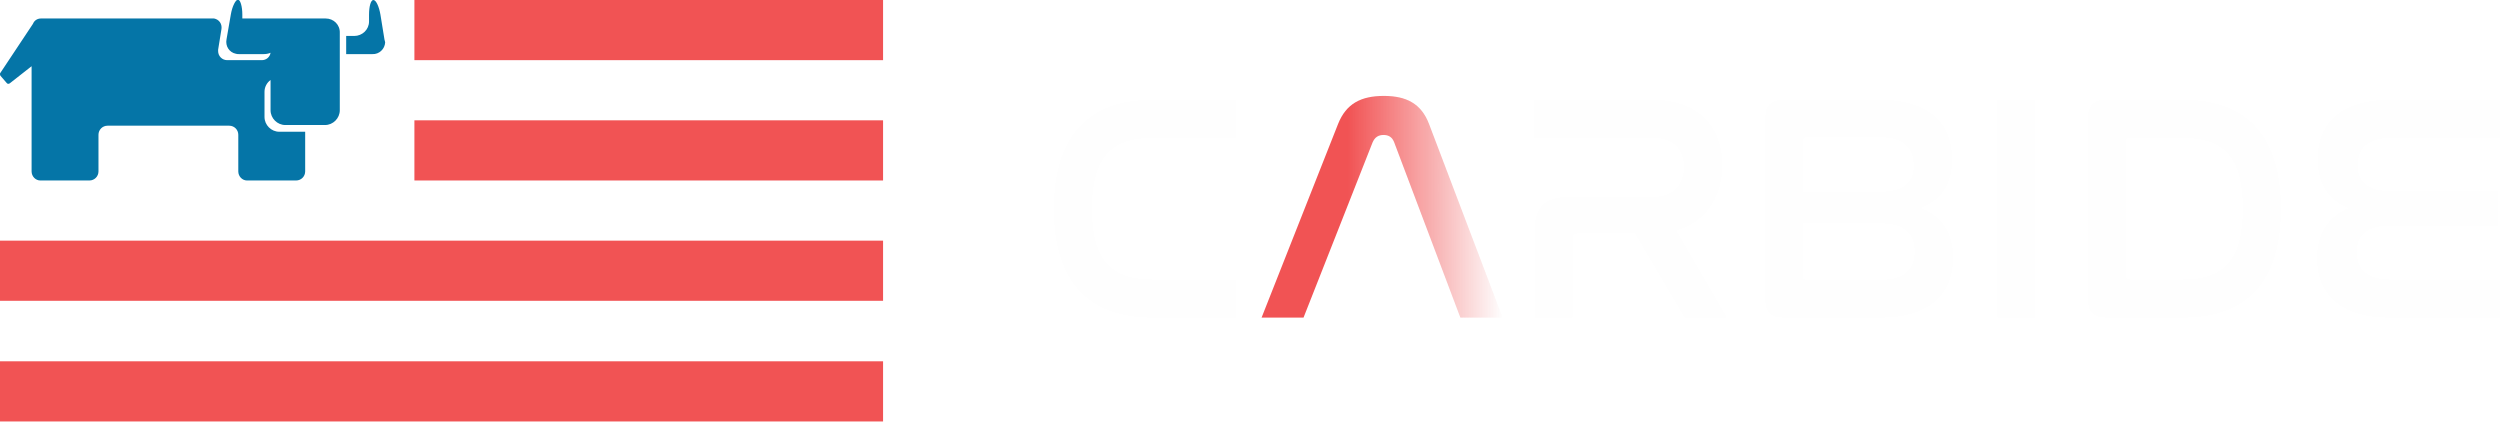
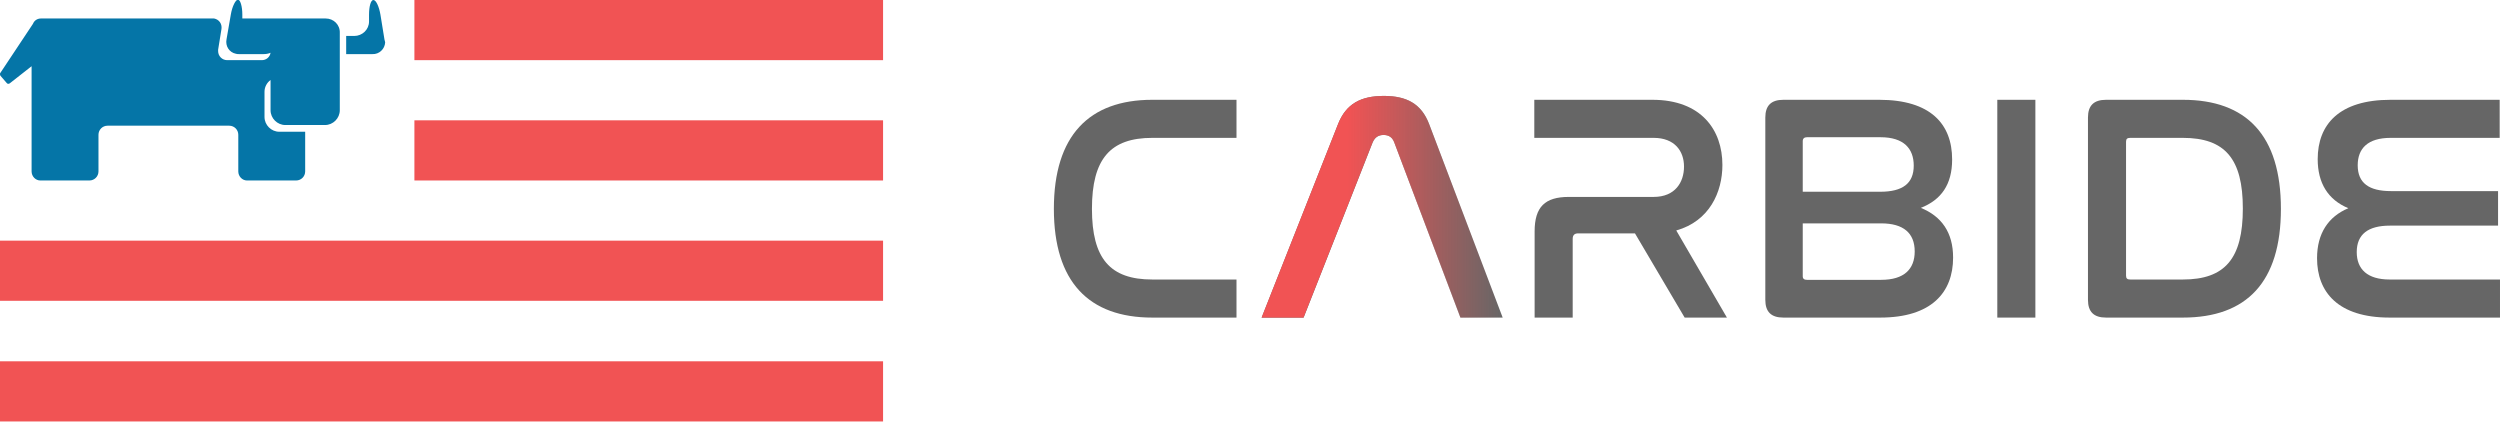
<svg xmlns="http://www.w3.org/2000/svg" xmlns:xlink="http://www.w3.org/1999/xlink" width="196.807mm" height="33.364mm" viewBox="0 0 196.807 33.364" version="1.1" id="svg227">
  <defs id="defs224">
    <linearGradient id="linearGradient23951">
      <stop style="stop-color:#f15354;stop-opacity:1;" offset="0.357" id="stop23947" />
      <stop style="stop-color:#f15354;stop-opacity:0;" offset="1" id="stop23949" />
    </linearGradient>
    <rect x="131.4" y="445.245" width="472.925" height="339.488" id="rect473" />
    <clipPath clipPathUnits="userSpaceOnUse" id="clipPath280">
      <rect style="fill:#000000" id="rect282" width="262.8" height="126.1" x="0" y="1.3" />
    </clipPath>
    <filter style="color-interpolation-filters:sRGB" id="filter224">
      <feColorMatrix type="saturate" values="1" id="feColorMatrix222" />
    </filter>
    <linearGradient xlink:href="#linearGradient23951" id="linearGradient23953" x1="99.316" y1="66.293" x2="118.29" y2="66.293" gradientUnits="userSpaceOnUse" />
  </defs>
  <g id="layer1" transform="translate(0,-50.01717)">
    <g id="Layer_2_1_" style="filter:url(#filter224)" clip-path="url(#clipPath280)" transform="matrix(0.2645833,0,0,0.2645833,0,49.67321)">
      <g id="Layer_1-2">
-         <path class="st0" d="m 293.6,1.2 h 28.6 c 13.6,0 22.7,6.6 22.7,19.3 0,10.4 -7.1,16.6 -14,18.8 2,1.8 3.7,4.1 4.8,6.6 2.9,5.8 4.8,12.3 10.9,12.3 0.9,0 1.9,-0.2 2.8,-0.5 l -1.3,12.2 c -2.3,0.5 -4.6,0.8 -6.9,0.9 -8.2,0 -12.9,-3.2 -17.7,-14.2 -2,-4.9 -4.9,-13.6 -8.7,-13.6 h -3.9 V 70.4 H 293.7 V 1.2 Z m 17.2,12.5 v 17 h 6.2 c 4.9,0 10.7,-1.5 10.7,-8.9 0,-6.1 -3.9,-8.1 -8.6,-8.1 z" id="path43006" style="fill:#59595b" />
-         <path class="st0" d="m 368.1,1.2 h 17.4 l 23.4,69.3 H 391.5 L 387.2,57.3 H 364 l -4.2,13.2 h -15 z m 0,43.5 H 383 l -4.7,-14.6 c -1.1,-3.9 -1.9,-7.9 -2.4,-11.9 h -0.4 c -0.6,4 -1.4,7.9 -2.6,11.8 z" id="path43003" style="fill:#59595b" />
-         <path class="st0" d="M 409.6,1.2 H 428 l 18.2,34.4 c 1.5,3 3.6,8.2 5.2,12.3 h 0.4 C 451.6,44 451.1,38.4 451.1,34.4 V 1.2 h 14.1 v 69.3 h -18 L 428.3,36.2 c -1.9,-3.7 -3.6,-7.4 -5,-11.3 h -0.4 c 0.3,3.9 0.8,8.5 0.8,12.3 V 70.5 H 409.5 V 1.2 Z" id="path43000" style="fill:#59595b" />
-         <path class="st0" d="M 468.8,35.4 C 468.8,10.3 481.2,0 500.4,0 c 20.2,0 28.4,11.1 26.1,26.1 l -16,1.4 c 1.8,-11 -2.6,-15.4 -10.4,-15.4 -7.5,0 -13.6,5.6 -13.6,23.4 0,18.9 6.6,23.7 14.1,23.7 7.1,0 12.8,-4.4 11.6,-13.5 l 15,1.5 c 1.1,14.1 -9,24.4 -27.5,24.4 C 481,71.8 468.9,60.7 468.8,35.4" id="path42997" style="fill:#59595b" />
-         <path id="path42994" style="fill:#59595b" class="st0" d="M 549.9,1.2 V 27.4 H 571 V 1.2 h 17.1 V 70.6 H 571 V 41.2 H 549.9 V 70.6 H 532.8 V 1.2 Z" />
-         <path id="path42991" style="fill:#59595b" class="st0" d="M 638.9,1.2 V 14 h -28.7 v 14.9 h 24.1 v 12.7 h -24.1 v 16.2 h 29.7 V 70.6 H 593 V 1.2 Z" />
-         <path class="st0" d="m 643.2,1.2 h 28.5 c 13.6,0 22.7,6.6 22.7,19.3 0,10.4 -7.1,16.6 -14,18.8 2,1.8 3.7,4.1 4.8,6.6 2.9,5.8 4.8,12.3 10.9,12.3 0.9,0 1.9,-0.2 2.8,-0.5 l -1.3,12.2 c -2.3,0.5 -4.6,0.8 -6.9,0.9 -8.2,0 -12.9,-3.2 -17.8,-14.2 C 670.9,51.7 668,43 664.2,43 h -3.9 v 27.4 h -17.1 z m 17.2,12.5 v 17 h 6.2 c 4.9,0 10.7,-1.5 10.7,-8.9 0,-6.1 -3.9,-8.1 -8.6,-8.1 z" id="path42988" style="fill:#59595b" />
-         <path class="st0" d="m 293.6,92 h 21.2 v 3 h -17.9 v 12.6 h 16.6 v 3 h -16.7 v 16.8 h -3.3 V 92 Z" id="path42985" style="fill:#59595b" />
-         <path class="st0" d="M 326.4,92 H 348 v 3 h -18.4 v 12.6 h 17.2 v 3 h -17.2 v 13.8 h 19.1 v 3 H 326.3 V 92 Z" id="path42982" style="fill:#59595b" />
-         <path class="st0" d="m 360.6,92 h 11 c 2.6,-0.1 5.3,0.3 7.8,1.1 1.9,0.6 3.7,1.6 5.3,2.9 1.3,1.1 2.5,2.4 3.4,3.9 0.8,1.3 1.4,2.6 1.8,4.1 0.3,1.2 0.6,2.3 0.7,3.5 0.1,1.1 0.1,1.8 0.1,2.2 0,0.4 0,1.2 -0.1,2.2 -0.1,1.2 -0.4,2.4 -0.7,3.5 -0.4,1.4 -1,2.8 -1.8,4.1 -0.9,1.5 -2,2.8 -3.4,3.9 -1.6,1.3 -3.4,2.2 -5.3,2.9 -2.5,0.8 -5.2,1.2 -7.8,1.1 h -11 z m 3.3,32.4 h 6.8 c 2.2,0 4.4,-0.3 6.5,-0.9 1.9,-0.5 3.7,-1.4 5.3,-2.7 1.5,-1.2 2.7,-2.8 3.5,-4.6 1.7,-4.2 1.7,-8.9 0,-13.2 -0.8,-1.8 -2,-3.4 -3.5,-4.6 -1.6,-1.2 -3.4,-2.1 -5.3,-2.7 -2.1,-0.6 -4.3,-0.9 -6.5,-0.9 h -6.8 z" id="path42979" style="fill:#59595b" />
-         <path class="st0" d="m 403.1,92 h 21.6 v 3 h -18.4 v 12.6 h 17.2 v 3 h -17.2 v 13.8 h 19.1 v 3 H 403 V 92 Z" id="path42976" style="fill:#59595b" />
-         <path class="st0" d="m 437.8,92 h 9.3 c 0.5,0 1.1,0 1.9,0 0.9,0 1.7,0.1 2.6,0.3 1,0.2 1.9,0.4 2.9,0.8 1,0.4 1.8,0.9 2.6,1.6 0.8,0.7 1.4,1.7 1.9,2.7 0.5,1.2 0.8,2.6 0.8,3.9 0.1,1.4 -0.2,2.9 -0.9,4.2 -0.5,1 -1.3,2 -2.2,2.7 -0.9,0.7 -1.9,1.2 -2.9,1.5 -1,0.3 -2,0.6 -3,0.7 l 10.3,17 h -3.8 l -10,-16.8 h -6.1 v 16.8 h -3.3 V 92 Z m 3.3,15.6 h 7 c 1.4,0.1 2.9,-0.2 4.2,-0.7 0.9,-0.3 1.8,-0.9 2.5,-1.6 0.6,-0.6 1,-1.2 1.2,-2 0.4,-1.3 0.4,-2.7 0,-4 -0.3,-0.8 -0.7,-1.4 -1.2,-2 -0.7,-0.7 -1.6,-1.2 -2.5,-1.6 -1.4,-0.5 -2.8,-0.7 -4.2,-0.7 h -7 z" id="path42973" style="fill:#59595b" />
-         <path class="st0" d="m 483.3,92 h 3.4 l 14.9,35.4 h -3.7 L 494,118 h -18.7 l -4,9.4 h -3.5 z m 1.5,3.6 -8.2,19.4 h 16.2 z" id="path42970" style="fill:#59595b" />
-         <path class="st0" d="m 511.7,92 h 3.3 v 32.4 h 16.5 v 3 h -19.8 z" id="path42967" style="fill:#59595b" />
-         <path id="path42964" style="fill:#f15354" class="st1" d="M 123.3,1.3 H 262.8 V 19.2 H 123.3 Z" />
-         <path id="path42961" style="fill:#f15354" class="st1" d="m 123.3,37.1 h 139.5 v 17.9 H 123.3 Z" />
-         <path id="path42958" style="fill:#f15354" class="st1" d="M 0,72.9 H 262.8 V 90.8 H 0 Z" />
-         <path id="path42955" style="fill:#f15354" class="st1" d="m 0,108.8 h 262.8 v 17.9 H 0 Z" />
-         <path class="st2" d="m 114.4,13.1 -1.2,-7.4 c -0.4,-2.4 -1.3,-4.4 -2.1,-4.4 -0.8,0 -1.3,2 -1.3,4.4 v 2 c 0,2.4 -2,4.3 -4.4,4.3 H 103 v 5.4 h 7.8 c 2,0.1 3.7,-1.5 3.8,-3.5 -0.1,-0.3 -0.1,-0.6 -0.2,-0.8" id="path42952" style="fill:#0575a7" />
-         <path class="st2" d="M 96.9,6.8 H 72.5 c -0.1,0 -0.3,0 -0.4,0 V 5.6 c 0,-2.4 -0.6,-4.4 -1.3,-4.4 -0.7,0 -1.7,2 -2.1,4.3 L 67.4,13 c -0.4,2 0.8,3.9 2.8,4.3 0.3,0.1 0.6,0.1 0.9,0.1 h 7.3 c 0.7,0 1.4,-0.1 2.1,-0.4 -0.2,1.3 -1.3,2.2 -2.6,2.2 H 67.6 c -1.5,0 -2.7,-1.2 -2.7,-2.7 0,0 0,0 0,0 0,-0.1 0,-0.3 0,-0.4 l 1,-6.2 c 0.2,-1.5 -0.7,-2.8 -2.2,-3.1 0,0 0,0 0,0 -0.1,0 -0.3,0 -0.4,0 H 12.2 c -1.1,0 -2,0.6 -2.4,1.6 L 0.1,23 c -0.2,0.2 -0.1,0.6 0,0.8 L 2,26 c 0.2,0.3 0.6,0.3 0.9,0.1 L 9.4,21 v 31.3 c 0,1.5 1.2,2.7 2.6,2.7 0,0 0,0 0.1,0 h 14.5 c 1.5,0 2.7,-1.2 2.7,-2.7 V 41.4 c 0,-1.5 1.2,-2.7 2.7,-2.7 0,0 0,0 0,0 h 36.2 c 1.5,0 2.7,1.2 2.7,2.7 0,0 0,0 0,0 v 10.9 c 0,1.5 1.2,2.7 2.6,2.7 0,0 0,0 0.1,0 h 14.5 c 1.5,0 2.7,-1.2 2.7,-2.7 v 0 -11.8 h -7.7 c -2.4,0 -4.4,-2 -4.4,-4.4 0,0 0,0 0,0 v -7.5 c 0,-1.4 0.7,-2.7 1.8,-3.5 v 9 c 0,2.4 2,4.4 4.4,4.4 h 11.8 c 2.4,0 4.4,-2 4.4,-4.4 v -23 C 101.2,8.7 99.3,6.8 96.9,6.8" id="path42949" style="fill:#0575a7" />
+         <path class="st0" d="m 293.6,1.2 h 28.6 c 13.6,0 22.7,6.6 22.7,19.3 0,10.4 -7.1,16.6 -14,18.8 2,1.8 3.7,4.1 4.8,6.6 2.9,5.8 4.8,12.3 10.9,12.3 0.9,0 1.9,-0.2 2.8,-0.5 l -1.3,12.2 c -2.3,0.5 -4.6,0.8 -6.9,0.9 -8.2,0 -12.9,-3.2 -17.7,-14.2 -2,-4.9 -4.9,-13.6 -8.7,-13.6 h -3.9 V 70.4 H 293.7 V 1.2 Z m 17.2,12.5 v 17 h 6.2 c 4.9,0 10.7,-1.5 10.7,-8.9 0,-6.1 -3.9,-8.1 -8.6,-8.1 z" id="path17" style="fill:#59595b" />
+         <path class="st0" d="m 368.1,1.2 h 17.4 l 23.4,69.3 H 391.5 L 387.2,57.3 H 364 l -4.2,13.2 h -15 z m 0,43.5 H 383 l -4.7,-14.6 c -1.1,-3.9 -1.9,-7.9 -2.4,-11.9 h -0.4 c -0.6,4 -1.4,7.9 -2.6,11.8 z" id="path19" style="fill:#59595b" />
+         <path class="st0" d="M 409.6,1.2 H 428 l 18.2,34.4 c 1.5,3 3.6,8.2 5.2,12.3 h 0.4 C 451.6,44 451.1,38.4 451.1,34.4 V 1.2 h 14.1 v 69.3 h -18 L 428.3,36.2 c -1.9,-3.7 -3.6,-7.4 -5,-11.3 h -0.4 c 0.3,3.9 0.8,8.5 0.8,12.3 V 70.5 H 409.5 V 1.2 Z" id="path21" style="fill:#59595b" />
+         <path class="st0" d="M 468.8,35.4 C 468.8,10.3 481.2,0 500.4,0 c 20.2,0 28.4,11.1 26.1,26.1 l -16,1.4 c 1.8,-11 -2.6,-15.4 -10.4,-15.4 -7.5,0 -13.6,5.6 -13.6,23.4 0,18.9 6.6,23.7 14.1,23.7 7.1,0 12.8,-4.4 11.6,-13.5 l 15,1.5 c 1.1,14.1 -9,24.4 -27.5,24.4 C 481,71.8 468.9,60.7 468.8,35.4" id="path23" style="fill:#59595b" />
+         <polygon class="st0" points="549.9,1.2 549.9,27.4 571,27.4 571,1.2 588.1,1.2 588.1,70.6 571,70.6 571,41.2 549.9,41.2 549.9,70.6 532.8,70.6 532.8,1.2 " id="polygon25" style="fill:#59595b" />
+         <polygon class="st0" points="638.9,1.2 638.9,14 610.2,14 610.2,28.9 634.3,28.9 634.3,41.6 610.2,41.6 610.2,57.8 639.9,57.8 639.9,70.6 593,70.6 593,1.2 " id="polygon27" style="fill:#59595b" />
+         <path class="st0" d="m 643.2,1.2 h 28.5 c 13.6,0 22.7,6.6 22.7,19.3 0,10.4 -7.1,16.6 -14,18.8 2,1.8 3.7,4.1 4.8,6.6 2.9,5.8 4.8,12.3 10.9,12.3 0.9,0 1.9,-0.2 2.8,-0.5 l -1.3,12.2 c -2.3,0.5 -4.6,0.8 -6.9,0.9 -8.2,0 -12.9,-3.2 -17.8,-14.2 C 670.9,51.7 668,43 664.2,43 h -3.9 v 27.4 h -17.1 z m 17.2,12.5 v 17 h 6.2 c 4.9,0 10.7,-1.5 10.7,-8.9 0,-6.1 -3.9,-8.1 -8.6,-8.1 z" id="path29" style="fill:#59595b" />
+         <path class="st0" d="m 293.6,92 h 21.2 v 3 h -17.9 v 12.6 h 16.6 v 3 h -16.7 v 16.8 h -3.3 V 92 Z" id="path31" style="fill:#59595b" />
+         <path class="st0" d="M 326.4,92 H 348 v 3 h -18.4 v 12.6 h 17.2 v 3 h -17.2 v 13.8 h 19.1 v 3 H 326.3 V 92 Z" id="path33" style="fill:#59595b" />
+         <path class="st0" d="m 360.6,92 h 11 c 2.6,-0.1 5.3,0.3 7.8,1.1 1.9,0.6 3.7,1.6 5.3,2.9 1.3,1.1 2.5,2.4 3.4,3.9 0.8,1.3 1.4,2.6 1.8,4.1 0.3,1.2 0.6,2.3 0.7,3.5 0.1,1.1 0.1,1.8 0.1,2.2 0,0.4 0,1.2 -0.1,2.2 -0.1,1.2 -0.4,2.4 -0.7,3.5 -0.4,1.4 -1,2.8 -1.8,4.1 -0.9,1.5 -2,2.8 -3.4,3.9 -1.6,1.3 -3.4,2.2 -5.3,2.9 -2.5,0.8 -5.2,1.2 -7.8,1.1 h -11 z m 3.3,32.4 h 6.8 c 2.2,0 4.4,-0.3 6.5,-0.9 1.9,-0.5 3.7,-1.4 5.3,-2.7 1.5,-1.2 2.7,-2.8 3.5,-4.6 1.7,-4.2 1.7,-8.9 0,-13.2 -0.8,-1.8 -2,-3.4 -3.5,-4.6 -1.6,-1.2 -3.4,-2.1 -5.3,-2.7 -2.1,-0.6 -4.3,-0.9 -6.5,-0.9 h -6.8 z" id="path35" style="fill:#59595b" />
+         <path class="st0" d="m 403.1,92 h 21.6 v 3 h -18.4 v 12.6 h 17.2 v 3 h -17.2 v 13.8 h 19.1 v 3 H 403 V 92 Z" id="path37" style="fill:#59595b" />
+         <path class="st0" d="m 437.8,92 h 9.3 c 0.5,0 1.1,0 1.9,0 0.9,0 1.7,0.1 2.6,0.3 1,0.2 1.9,0.4 2.9,0.8 1,0.4 1.8,0.9 2.6,1.6 0.8,0.7 1.4,1.7 1.9,2.7 0.5,1.2 0.8,2.6 0.8,3.9 0.1,1.4 -0.2,2.9 -0.9,4.2 -0.5,1 -1.3,2 -2.2,2.7 -0.9,0.7 -1.9,1.2 -2.9,1.5 -1,0.3 -2,0.6 -3,0.7 l 10.3,17 h -3.8 l -10,-16.8 h -6.1 v 16.8 h -3.3 V 92 Z m 3.3,15.6 h 7 c 1.4,0.1 2.9,-0.2 4.2,-0.7 0.9,-0.3 1.8,-0.9 2.5,-1.6 0.6,-0.6 1,-1.2 1.2,-2 0.4,-1.3 0.4,-2.7 0,-4 -0.3,-0.8 -0.7,-1.4 -1.2,-2 -0.7,-0.7 -1.6,-1.2 -2.5,-1.6 -1.4,-0.5 -2.8,-0.7 -4.2,-0.7 h -7 z" id="path39" style="fill:#59595b" />
+         <path class="st0" d="m 483.3,92 h 3.4 l 14.9,35.4 h -3.7 L 494,118 h -18.7 l -4,9.4 h -3.5 z m 1.5,3.6 -8.2,19.4 h 16.2 z" id="path41" style="fill:#59595b" />
+         <path class="st0" d="m 511.7,92 h 3.3 v 32.4 h 16.5 v 3 h -19.8 z" id="path43" style="fill:#59595b" />
+         <rect x="123.3" y="1.3" class="st1" width="139.5" height="17.9" id="rect45" style="fill:#f15354" />
+         <rect x="123.3" y="37.1" class="st1" width="139.5" height="17.9" id="rect47" style="fill:#f15354" />
+         <rect y="72.9" class="st1" width="262.8" height="17.9" id="rect49" x="0" style="fill:#f15354" />
+         <rect y="108.8" class="st1" width="262.8" height="17.9" id="rect51" x="0" style="fill:#f15354" />
+         <path class="st2" d="m 114.4,13.1 -1.2,-7.4 c -0.4,-2.4 -1.3,-4.4 -2.1,-4.4 -0.8,0 -1.3,2 -1.3,4.4 v 2 c 0,2.4 -2,4.3 -4.4,4.3 H 103 v 5.4 h 7.8 c 2,0.1 3.7,-1.5 3.8,-3.5 -0.1,-0.3 -0.1,-0.6 -0.2,-0.8" id="path53" style="fill:#0575a7" />
+         <path class="st2" d="M 96.9,6.8 H 72.5 c -0.1,0 -0.3,0 -0.4,0 V 5.6 c 0,-2.4 -0.6,-4.4 -1.3,-4.4 -0.7,0 -1.7,2 -2.1,4.3 L 67.4,13 c -0.4,2 0.8,3.9 2.8,4.3 0.3,0.1 0.6,0.1 0.9,0.1 h 7.3 c 0.7,0 1.4,-0.1 2.1,-0.4 -0.2,1.3 -1.3,2.2 -2.6,2.2 H 67.6 c -1.5,0 -2.7,-1.2 -2.7,-2.7 0,0 0,0 0,0 0,-0.1 0,-0.3 0,-0.4 l 1,-6.2 c 0.2,-1.5 -0.7,-2.8 -2.2,-3.1 0,0 0,0 0,0 -0.1,0 -0.3,0 -0.4,0 H 12.2 c -1.1,0 -2,0.6 -2.4,1.6 L 0.1,23 c -0.2,0.2 -0.1,0.6 0,0.8 L 2,26 c 0.2,0.3 0.6,0.3 0.9,0.1 L 9.4,21 v 31.3 c 0,1.5 1.2,2.7 2.6,2.7 0,0 0,0 0.1,0 h 14.5 c 1.5,0 2.7,-1.2 2.7,-2.7 V 41.4 c 0,-1.5 1.2,-2.7 2.7,-2.7 0,0 0,0 0,0 h 36.2 c 1.5,0 2.7,1.2 2.7,2.7 0,0 0,0 0,0 v 10.9 c 0,1.5 1.2,2.7 2.6,2.7 0,0 0,0 0.1,0 h 14.5 c 1.5,0 2.7,-1.2 2.7,-2.7 v 0 -11.8 h -7.7 c -2.4,0 -4.4,-2 -4.4,-4.4 0,0 0,0 0,0 v -7.5 c 0,-1.4 0.7,-2.7 1.8,-3.5 v 9 c 0,2.4 2,4.4 4.4,4.4 h 11.8 c 2.4,0 4.4,-2 4.4,-4.4 v -23 C 101.2,8.7 99.3,6.8 96.9,6.8" id="path55" style="fill:#0575a7" />
      </g>
    </g>
-     <g aria-label="CARBIDE" transform="matrix(0.2645833,0,0,0.2645833,46.74974,-50.08454)" id="text471" style="font-size:96px;white-space:pre;fill:#fefefe;fill-opacity:1">
-       <path d="m 166.152,408.03 c -18.816,0 -29.28,10.656 -29.28,32.448 0,21.696 10.368,32.352 29.28,32.352 h 25.056 v -11.328 h -25.056 c -12.576,0 -17.952,-6.24 -17.952,-21.024 0,-14.88 5.472,-21.12 17.952,-21.12 h 25.056 v -11.328 z" style="-inkscape-font-specification:Nasalization;fill:#fefefe;fill-opacity:1" id="path43027" />
-       <path d="m 231.72,420.702 c 0.672,-1.536 1.728,-2.208 3.264,-2.208 1.536,0 2.592,0.672 3.168,2.208 l 19.68,52.128 h 12.576 l -21.888,-57.6 c -2.304,-6.048 -6.72,-8.352 -13.44,-8.352 -6.816,0 -11.232,2.304 -13.632,8.352 l -22.752,57.6 h 12.48 z" style="-inkscape-font-specification:Nasalization;fill:#fefefe;fill-opacity:1" id="path43024" />
-       <path d="m 279.816,408.03 v 11.328 h 35.52 c 6.24,0 9.024,3.936 9.024,8.544 0,4.608 -2.592,9.024 -9.024,9.024 h -25.248 c -7.104,0 -10.176,2.976 -10.176,10.272 v 25.632 h 11.328 v -23.424 c 0,-1.152 0.576,-1.632 1.632,-1.632 h 16.896 l 14.784,25.056 h 12.576 l -15.072,-25.92 c 9.888,-2.784 13.728,-11.424 13.728,-19.488 0,-10.368 -6.24,-19.392 -20.832,-19.392 z" style="-inkscape-font-specification:Nasalization;fill:#fefefe;fill-opacity:1" id="path43021" />
-       <path d="m 353.928,408.03 c -3.648,0 -5.376,1.728 -5.376,5.28 v 54.24 c 0,3.552 1.728,5.28 5.376,5.28 h 28.8 c 15.264,0 21.696,-7.488 21.696,-17.856 0,-7.488 -3.456,-12.288 -9.6,-14.784 6.048,-2.4 9.312,-6.912 9.312,-14.4 0,-10.56 -6.432,-17.76 -21.696,-17.76 z m 5.76,36.768 h 23.328 c 6.624,0 9.984,2.88 9.984,8.352 0,5.28 -3.168,8.448 -9.984,8.448 h -22.08 c -0.768,0 -1.248,-0.288 -1.248,-1.056 z m 0,-24.48 c 0,-0.768 0.48,-1.152 1.248,-1.152 h 21.888 c 6.912,0 9.888,3.36 9.888,8.448 0,5.28 -3.264,7.776 -9.984,7.776 h -23.04 z" style="-inkscape-font-specification:Nasalization;fill:#fefefe;fill-opacity:1" id="path43018" />
-       <path d="m 417.576,408.03 v 64.8 h 11.328 v -64.8 z" style="-inkscape-font-specification:Nasalization;fill:#fefefe;fill-opacity:1" id="path43015" />
-       <path d="m 449.928,408.03 c -3.648,0 -5.376,1.728 -5.376,5.28 v 54.24 c 0,3.552 1.728,5.28 5.376,5.28 h 22.848 c 19.008,0 29.184,-10.56 29.184,-32.352 0,-21.888 -10.272,-32.448 -29.184,-32.448 z m 5.952,12.48 c 0,-0.864 0.384,-1.152 1.248,-1.152 h 15.648 c 12.576,0 17.856,6.24 17.856,21.024 0,14.88 -5.28,21.12 -17.856,21.12 h -15.648 c -0.864,0 -1.248,-0.288 -1.248,-1.152 z" style="-inkscape-font-specification:Nasalization;fill:#fefefe;fill-opacity:1" id="path43012" />
-       <path d="m 534.6,408.03 c -15.264,0 -21.696,7.296 -21.696,17.664 0,7.104 3.072,12.096 9.12,14.592 -5.952,2.496 -9.312,7.488 -9.312,14.88 0,10.08 6.24,17.664 21.6,17.664 h 32.832 v -11.328 h -32.832 c -6.624,0 -9.792,-3.072 -9.792,-8.16 0,-5.28 3.36,-7.872 9.888,-7.872 h 32.16 v -10.272 h -31.872 c -6.528,0 -9.888,-2.4 -9.888,-7.68 0,-4.992 2.976,-8.16 9.792,-8.16 h 32.448 v -11.328 z" style="-inkscape-font-specification:Nasalization;fill:#fefefe;fill-opacity:1" id="path43009" />
+     <g aria-label="CARBIDE" transform="matrix(0.2645833,0,0,0.2645833,46.74974,-50.08454)" id="text471" style="font-size:96px;white-space:pre;fill:#666666">
+       <path d="m 166.152,408.03 c -18.816,0 -29.28,10.656 -29.28,32.448 0,21.696 10.368,32.352 29.28,32.352 h 25.056 v -11.328 h -25.056 c -12.576,0 -17.952,-6.24 -17.952,-21.024 0,-14.88 5.472,-21.12 17.952,-21.12 h 25.056 v -11.328 z" style="-inkscape-font-specification:Nasalization" id="path24051" />
+       <path d="m 231.72,420.702 c 0.672,-1.536 1.728,-2.208 3.264,-2.208 1.536,0 2.592,0.672 3.168,2.208 l 19.68,52.128 h 12.576 l -21.888,-57.6 c -2.304,-6.048 -6.72,-8.352 -13.44,-8.352 -6.816,0 -11.232,2.304 -13.632,8.352 l -22.752,57.6 h 12.48 z" style="-inkscape-font-specification:Nasalization" id="path24053" />
+       <path d="m 279.816,408.03 v 11.328 h 35.52 c 6.24,0 9.024,3.936 9.024,8.544 0,4.608 -2.592,9.024 -9.024,9.024 h -25.248 c -7.104,0 -10.176,2.976 -10.176,10.272 v 25.632 h 11.328 v -23.424 c 0,-1.152 0.576,-1.632 1.632,-1.632 h 16.896 l 14.784,25.056 h 12.576 l -15.072,-25.92 c 9.888,-2.784 13.728,-11.424 13.728,-19.488 0,-10.368 -6.24,-19.392 -20.832,-19.392 z" style="-inkscape-font-specification:Nasalization" id="path24055" />
+       <path d="m 353.928,408.03 c -3.648,0 -5.376,1.728 -5.376,5.28 v 54.24 c 0,3.552 1.728,5.28 5.376,5.28 h 28.8 c 15.264,0 21.696,-7.488 21.696,-17.856 0,-7.488 -3.456,-12.288 -9.6,-14.784 6.048,-2.4 9.312,-6.912 9.312,-14.4 0,-10.56 -6.432,-17.76 -21.696,-17.76 z m 5.76,36.768 h 23.328 c 6.624,0 9.984,2.88 9.984,8.352 0,5.28 -3.168,8.448 -9.984,8.448 h -22.08 c -0.768,0 -1.248,-0.288 -1.248,-1.056 z m 0,-24.48 c 0,-0.768 0.48,-1.152 1.248,-1.152 h 21.888 c 6.912,0 9.888,3.36 9.888,8.448 0,5.28 -3.264,7.776 -9.984,7.776 h -23.04 z" style="-inkscape-font-specification:Nasalization" id="path24057" />
+       <path d="m 417.576,408.03 v 64.8 h 11.328 v -64.8 z" style="-inkscape-font-specification:Nasalization" id="path24059" />
+       <path d="m 449.928,408.03 c -3.648,0 -5.376,1.728 -5.376,5.28 v 54.24 c 0,3.552 1.728,5.28 5.376,5.28 h 22.848 c 19.008,0 29.184,-10.56 29.184,-32.352 0,-21.888 -10.272,-32.448 -29.184,-32.448 z m 5.952,12.48 c 0,-0.864 0.384,-1.152 1.248,-1.152 h 15.648 c 12.576,0 17.856,6.24 17.856,21.024 0,14.88 -5.28,21.12 -17.856,21.12 h -15.648 c -0.864,0 -1.248,-0.288 -1.248,-1.152 z" style="-inkscape-font-specification:Nasalization" id="path24061" />
+       <path d="m 534.6,408.03 c -15.264,0 -21.696,7.296 -21.696,17.664 0,7.104 3.072,12.096 9.12,14.592 -5.952,2.496 -9.312,7.488 -9.312,14.88 0,10.08 6.24,17.664 21.6,17.664 h 32.832 v -11.328 h -32.832 c -6.624,0 -9.792,-3.072 -9.792,-8.16 0,-5.28 3.36,-7.872 9.888,-7.872 h 32.16 v -10.272 h -31.872 c -6.528,0 -9.888,-2.4 -9.888,-7.68 0,-4.992 2.976,-8.16 9.792,-8.16 h 32.448 v -11.328 z" style="-inkscape-font-specification:Nasalization" id="path24063" />
    </g>
    <g aria-label="A" id="text939" style="font-size:25.4px;font-family:Nasalization;-inkscape-font-specification:Nasalization;fill:url(#linearGradient23953);stroke-width:0.265">
-       <path d="m 108.054,61.226 c 0.178,-0.406 0.457,-0.584 0.864,-0.584 0.406,0 0.686,0.178 0.838,0.584 l 5.207,13.792 h 3.327 l -5.791,-15.24 c -0.61,-1.6 -1.778,-2.21 -3.556,-2.21 -1.803,0 -2.972,0.61 -3.607,2.21 l -6.02,15.24 h 3.302 z" id="path43030" />
+       <path d="m 108.054,61.226 c 0.178,-0.406 0.457,-0.584 0.864,-0.584 0.406,0 0.686,0.178 0.838,0.584 l 5.207,13.792 h 3.327 l -5.791,-15.24 c -0.61,-1.6 -1.778,-2.21 -3.556,-2.21 -1.803,0 -2.972,0.61 -3.607,2.21 l -6.02,15.24 h 3.302 z" id="path2951" />
    </g>
  </g>
</svg>
